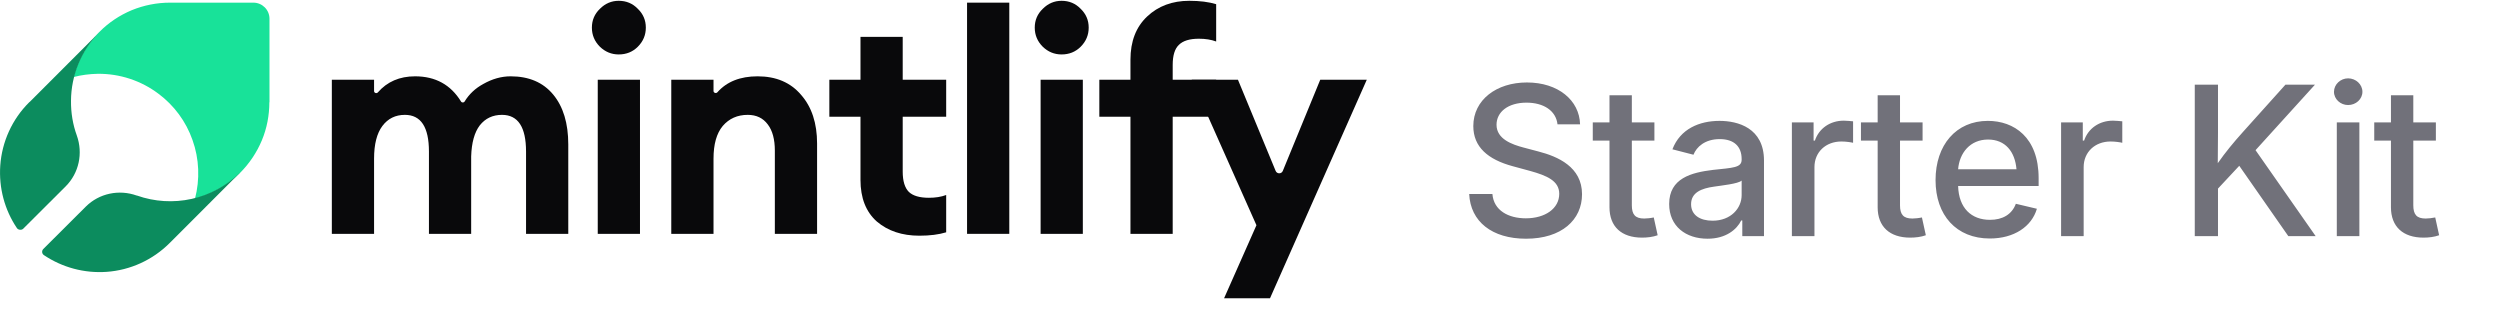
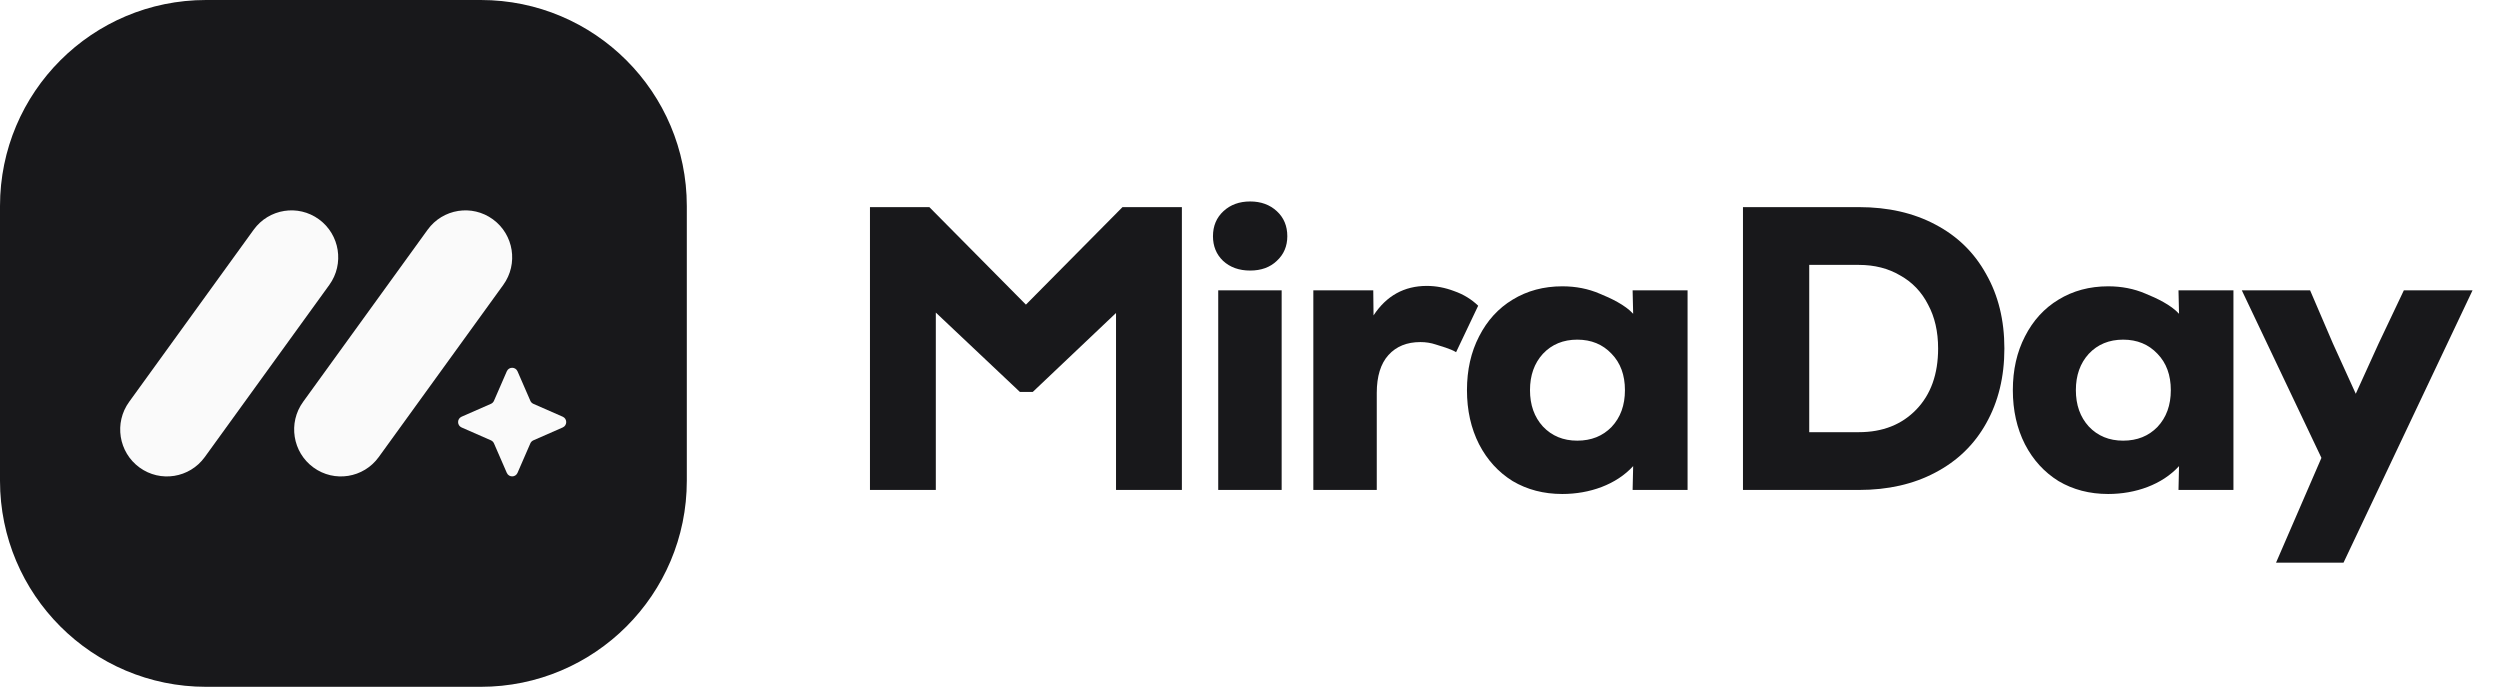
- <svg xmlns="http://www.w3.org/2000/svg" width="180" height="23" viewBox="0 0 180 23" fill="none">
-   <path d="M91.44 21.476H88.133L90.464 16.216L85.802 5.74H89.132L91.847 12.307C91.943 12.536 92.268 12.536 92.362 12.306L95.058 5.74H98.409L91.44 21.476Z" fill="#09090B" />
-   <path d="M81.393 16.837V8.403H79.152V5.74H81.393V4.297C81.393 2.98 81.792 1.944 82.592 1.19C83.391 0.435 84.404 0.058 85.633 0.058C86.387 0.058 87.031 0.139 87.564 0.302V2.988C87.208 2.854 86.794 2.788 86.32 2.788C85.655 2.788 85.174 2.936 84.878 3.232C84.582 3.513 84.434 3.994 84.434 4.674V5.74H87.564V8.403H84.434V16.837H81.393Z" fill="#09090B" />
-   <path d="M76.433 3.92C75.915 3.92 75.463 3.735 75.079 3.365C74.694 2.98 74.502 2.521 74.502 1.989C74.502 1.456 74.694 1.005 75.079 0.635C75.463 0.25 75.915 0.058 76.433 0.058C76.98 0.058 77.438 0.25 77.809 0.635C78.193 1.005 78.386 1.456 78.386 1.989C78.386 2.521 78.193 2.98 77.809 3.365C77.438 3.735 76.98 3.92 76.433 3.92ZM74.924 16.837V5.74H77.964V16.837H74.924Z" fill="#09090B" />
-   <path d="M69.628 16.837V0.191H72.669V16.837H69.628Z" fill="#09090B" />
-   <path d="M66.194 16.97C64.951 16.97 63.93 16.63 63.131 15.949C62.347 15.254 61.955 14.255 61.955 12.953V8.403H59.713V5.74H61.955V2.655H64.995V5.74H68.125V8.403H64.995V12.354C64.995 13.034 65.143 13.523 65.439 13.819C65.735 14.1 66.216 14.24 66.882 14.24C67.355 14.24 67.769 14.174 68.125 14.04V16.726C67.592 16.889 66.948 16.97 66.194 16.97Z" fill="#09090B" />
-   <path d="M48.332 16.837V5.74H51.373V6.551C51.373 6.688 51.559 6.748 51.65 6.646C52.328 5.879 53.293 5.495 54.546 5.495C55.878 5.495 56.921 5.939 57.676 6.827C58.445 7.7 58.83 8.869 58.83 10.334V16.837H55.789V10.844C55.789 10.03 55.619 9.402 55.279 8.958C54.939 8.499 54.458 8.27 53.836 8.27C53.096 8.27 52.497 8.536 52.038 9.069C51.594 9.601 51.373 10.386 51.373 11.421V16.837H48.332Z" fill="#09090B" />
-   <path d="M44.547 3.92C44.029 3.92 43.578 3.735 43.193 3.365C42.809 2.98 42.616 2.521 42.616 1.989C42.616 1.456 42.809 1.005 43.193 0.635C43.578 0.25 44.029 0.058 44.547 0.058C45.095 0.058 45.553 0.25 45.923 0.635C46.308 1.005 46.5 1.456 46.5 1.989C46.5 2.521 46.308 2.98 45.923 3.365C45.553 3.735 45.095 3.92 44.547 3.92ZM43.038 16.837V5.74H46.079V16.837H43.038Z" fill="#09090B" />
-   <path d="M37.875 16.837V10.911C37.875 9.15 37.298 8.27 36.144 8.27C35.478 8.27 34.945 8.521 34.546 9.024C34.161 9.527 33.954 10.275 33.924 11.266V16.837H30.884V10.911C30.884 9.15 30.306 8.27 29.152 8.27C28.472 8.27 27.932 8.536 27.532 9.069C27.133 9.601 26.933 10.386 26.933 11.421V16.837H23.892V5.74H26.933V6.559C26.933 6.695 27.116 6.755 27.206 6.652C27.878 5.881 28.771 5.495 29.885 5.495C31.349 5.495 32.452 6.1 33.193 7.309C33.252 7.404 33.395 7.403 33.454 7.307C33.774 6.78 34.219 6.361 34.79 6.05C35.441 5.68 36.099 5.495 36.765 5.495C38.082 5.495 39.103 5.932 39.828 6.805C40.553 7.678 40.916 8.876 40.916 10.4V16.837H37.875Z" fill="#09090B" />
-   <path d="M19.403 7.362V1.35C19.403 0.705 18.879 0.191 18.244 0.191H12.235C11.291 0.191 10.357 0.378 9.487 0.733C8.618 1.098 7.824 1.621 7.16 2.295L7.114 2.341C6.235 3.23 5.609 4.333 5.291 5.548C5.861 5.399 6.45 5.324 7.039 5.314C8.609 5.296 10.151 5.801 11.403 6.745C12.534 7.586 13.394 8.746 13.861 10.083C14.347 11.438 14.403 12.916 14.039 14.309C15.244 13.991 16.356 13.364 17.244 12.486L17.291 12.439C17.954 11.775 18.487 10.98 18.851 10.111C19.216 9.241 19.393 8.306 19.393 7.362H19.403Z" fill="#18E299" />
-   <path d="M5.112 7.26C5.121 5.416 5.857 3.646 7.151 2.324L2.151 7.326C2.133 7.344 2.114 7.354 2.095 7.372C0.876 8.583 0.14 10.204 0.019 11.918C-0.092 13.52 0.327 15.103 1.22 16.426C1.306 16.552 1.537 16.593 1.667 16.472L4.73 13.417C5.689 12.458 5.987 11.033 5.531 9.757C5.242 8.965 5.103 8.117 5.112 7.26Z" fill="#0C8C5E" />
-   <path d="M17.262 12.44C16.303 13.38 15.102 14.032 13.799 14.321C12.486 14.61 11.127 14.526 9.861 14.079C9.861 14.079 9.851 14.079 9.842 14.079C8.567 13.622 7.142 13.921 6.183 14.871L3.12 17.926C2.99 18.056 3.009 18.27 3.167 18.373C4.489 19.258 6.072 19.686 7.673 19.574C9.386 19.453 10.997 18.717 12.216 17.497L12.263 17.451L17.262 12.449V12.44Z" fill="#0C8C5E" />
-   <text x="105" y="17" font-family="Inter, ui-sans-serif, system-ui, -apple-system, sans-serif" font-size="15" font-weight="500" fill="#71717A" letter-spacing="-0.01em">Starter Kit</text>
+ <svg xmlns="http://www.w3.org/2000/svg" viewBox="0 0 546 150" fill="none" aria-label="MiraDay">
+   <path d="M0 45C0 20.147 20.147 0 45 0H105C129.853 0 150 20.147 150 45V105C150 129.853 129.853 150 105 150H45C20.147 150 0 129.853 0 105V45Z" fill="#18181B" />
+   <path d="M66.193 87.772C62.879 92.354 63.89 98.766 68.452 102.095C73.014 105.424 79.399 104.408 82.713 99.826L109.912 62.228C113.227 57.646 112.216 51.233 107.654 47.904C103.092 44.576 96.707 45.591 93.392 50.173L66.193 87.772Z" fill="#FAFAFA" />
+   <path d="M28.201 87.772C24.886 92.354 25.898 98.766 30.459 102.095C35.021 105.424 41.406 104.408 44.721 99.826L71.92 62.228C75.234 57.646 74.223 51.233 69.661 47.904C65.099 44.576 58.714 45.591 55.4 50.173L28.201 87.772Z" fill="#FAFAFA" />
+   <path d="M110.686 81.092C111.132 80.067 112.579 80.067 113.025 81.092L115.827 87.533C115.955 87.829 116.191 88.065 116.485 88.194L122.898 91.008C123.919 91.456 123.919 92.909 122.898 93.357L116.485 96.171C116.191 96.3 115.955 96.537 115.827 96.832L113.025 103.273C112.579 104.298 111.132 104.298 110.686 103.273L107.884 96.832C107.755 96.537 107.52 96.3 107.226 96.171L100.813 93.357C99.792 92.909 99.792 91.456 100.813 91.008L107.226 88.194C107.52 88.065 107.755 87.829 107.884 87.533L110.686 81.092Z" fill="#FAFAFA" />
+   <path d="M524.999 63.414H540L511.821 122.889H497.085L507 100L489.614 63.414H504.527L509.5 75L514.5 86L519.5 75L524.999 63.414Z" fill="#18181B" />
+   <path d="M487.784 63.413V107.005H475.783L475.9 101.798C472.194 105.858 466.37 107.887 460.429 107.887C456.37 107.887 452.752 106.946 449.575 105.063C446.457 103.122 444.016 100.445 442.251 97.033C440.486 93.563 439.604 89.621 439.604 85.209C439.604 80.797 440.486 76.885 442.251 73.473C444.016 70.002 446.457 67.325 449.575 65.443C452.752 63.501 456.37 62.531 460.429 62.531C463.37 62.531 466.076 63.06 468.547 64.119C471.018 65.119 474.136 66.59 475.9 68.531L475.783 63.413H487.784ZM463.694 96.239C466.753 96.239 469.253 95.239 471.194 93.239C473.135 91.18 474.106 88.503 474.106 85.209C474.106 81.915 473.135 79.267 471.194 77.267C469.253 75.208 466.753 74.179 463.694 74.179C460.635 74.179 458.134 75.208 456.193 77.267C454.311 79.326 453.369 81.973 453.369 85.209C453.369 88.445 454.311 91.092 456.193 93.151C458.134 95.21 460.635 96.239 463.694 96.239Z" fill="#18181B" />
+   <path d="M405.99 45.235C412.343 45.235 417.902 46.5 422.667 49.03C427.491 51.559 431.197 55.177 433.786 59.883C436.433 64.531 437.757 69.943 437.757 76.12C437.757 82.297 436.433 87.739 433.786 92.445C431.197 97.092 427.491 100.681 422.667 103.21C417.902 105.74 412.343 107.005 405.99 107.005H380.664V45.235H405.99ZM405.99 94.386C411.166 94.386 415.343 92.739 418.52 89.445C421.697 86.15 423.285 81.709 423.285 76.12C423.285 72.414 422.55 69.208 421.079 66.502C419.667 63.737 417.637 61.619 414.99 60.148C412.402 58.619 409.402 57.854 405.99 57.854H395.136V94.386H405.99Z" fill="#18181B" />
+   <path d="M368.565 63.413V107.005H356.564L356.682 101.798C352.975 105.858 347.152 107.887 341.21 107.887C337.151 107.887 333.533 106.946 330.356 105.063C327.238 103.122 324.797 100.445 323.032 97.033C321.267 93.563 320.385 89.621 320.385 85.209C320.385 80.797 321.267 76.885 323.032 73.473C324.797 70.002 327.238 67.325 330.356 65.443C333.533 63.501 337.151 62.531 341.21 62.531C344.151 62.531 346.857 63.06 349.328 64.119C351.799 65.119 354.917 66.59 356.682 68.531L356.564 63.413H368.565ZM344.475 96.239C347.534 96.239 350.034 95.239 351.975 93.239C353.917 91.18 354.887 88.503 354.887 85.209C354.887 81.915 353.917 79.267 351.975 77.267C350.034 75.208 347.534 74.179 344.475 74.179C341.416 74.179 338.916 75.208 336.974 77.267C335.092 79.326 334.151 81.973 334.151 85.209C334.151 88.445 335.092 91.092 336.974 93.151C338.916 95.21 341.416 96.239 344.475 96.239Z" fill="#18181B" />
+   <path d="M311.628 62.443C313.628 62.443 315.628 62.825 317.628 63.59C319.628 64.296 321.364 65.355 322.834 66.767L318.01 76.915C316.775 76.15 314.628 75.591 313.569 75.238C312.51 74.885 311.392 74.709 310.216 74.709C307.274 74.709 304.951 75.65 303.245 77.532C301.539 79.415 300.686 82.18 300.686 85.827V107.005H286.832V63.413H299.921L299.98 68.885C302.803 64.59 306.686 62.443 311.628 62.443Z" fill="#18181B" />
+   <path d="M273.031 59.089C270.619 59.089 268.648 58.383 267.119 56.972C265.648 55.56 264.913 53.766 264.913 51.589C264.913 49.353 265.677 47.53 267.207 46.118C268.736 44.706 270.678 44 273.031 44C275.384 44 277.325 44.706 278.855 46.118C280.384 47.53 281.149 49.353 281.149 51.589C281.149 53.766 280.384 55.56 278.855 56.972C277.384 58.383 275.443 59.089 273.031 59.089ZM266.06 63.413H279.914V107.005H266.06V63.413Z" fill="#18181B" />
+   <path d="M245.151 45.235H258.123V107.005H243.739V68.355L225.562 85.592H222.738L204.383 68.266V107.005H190V45.235H202.972L224.061 66.531L245.151 45.235Z" fill="#18181B" />
</svg>
